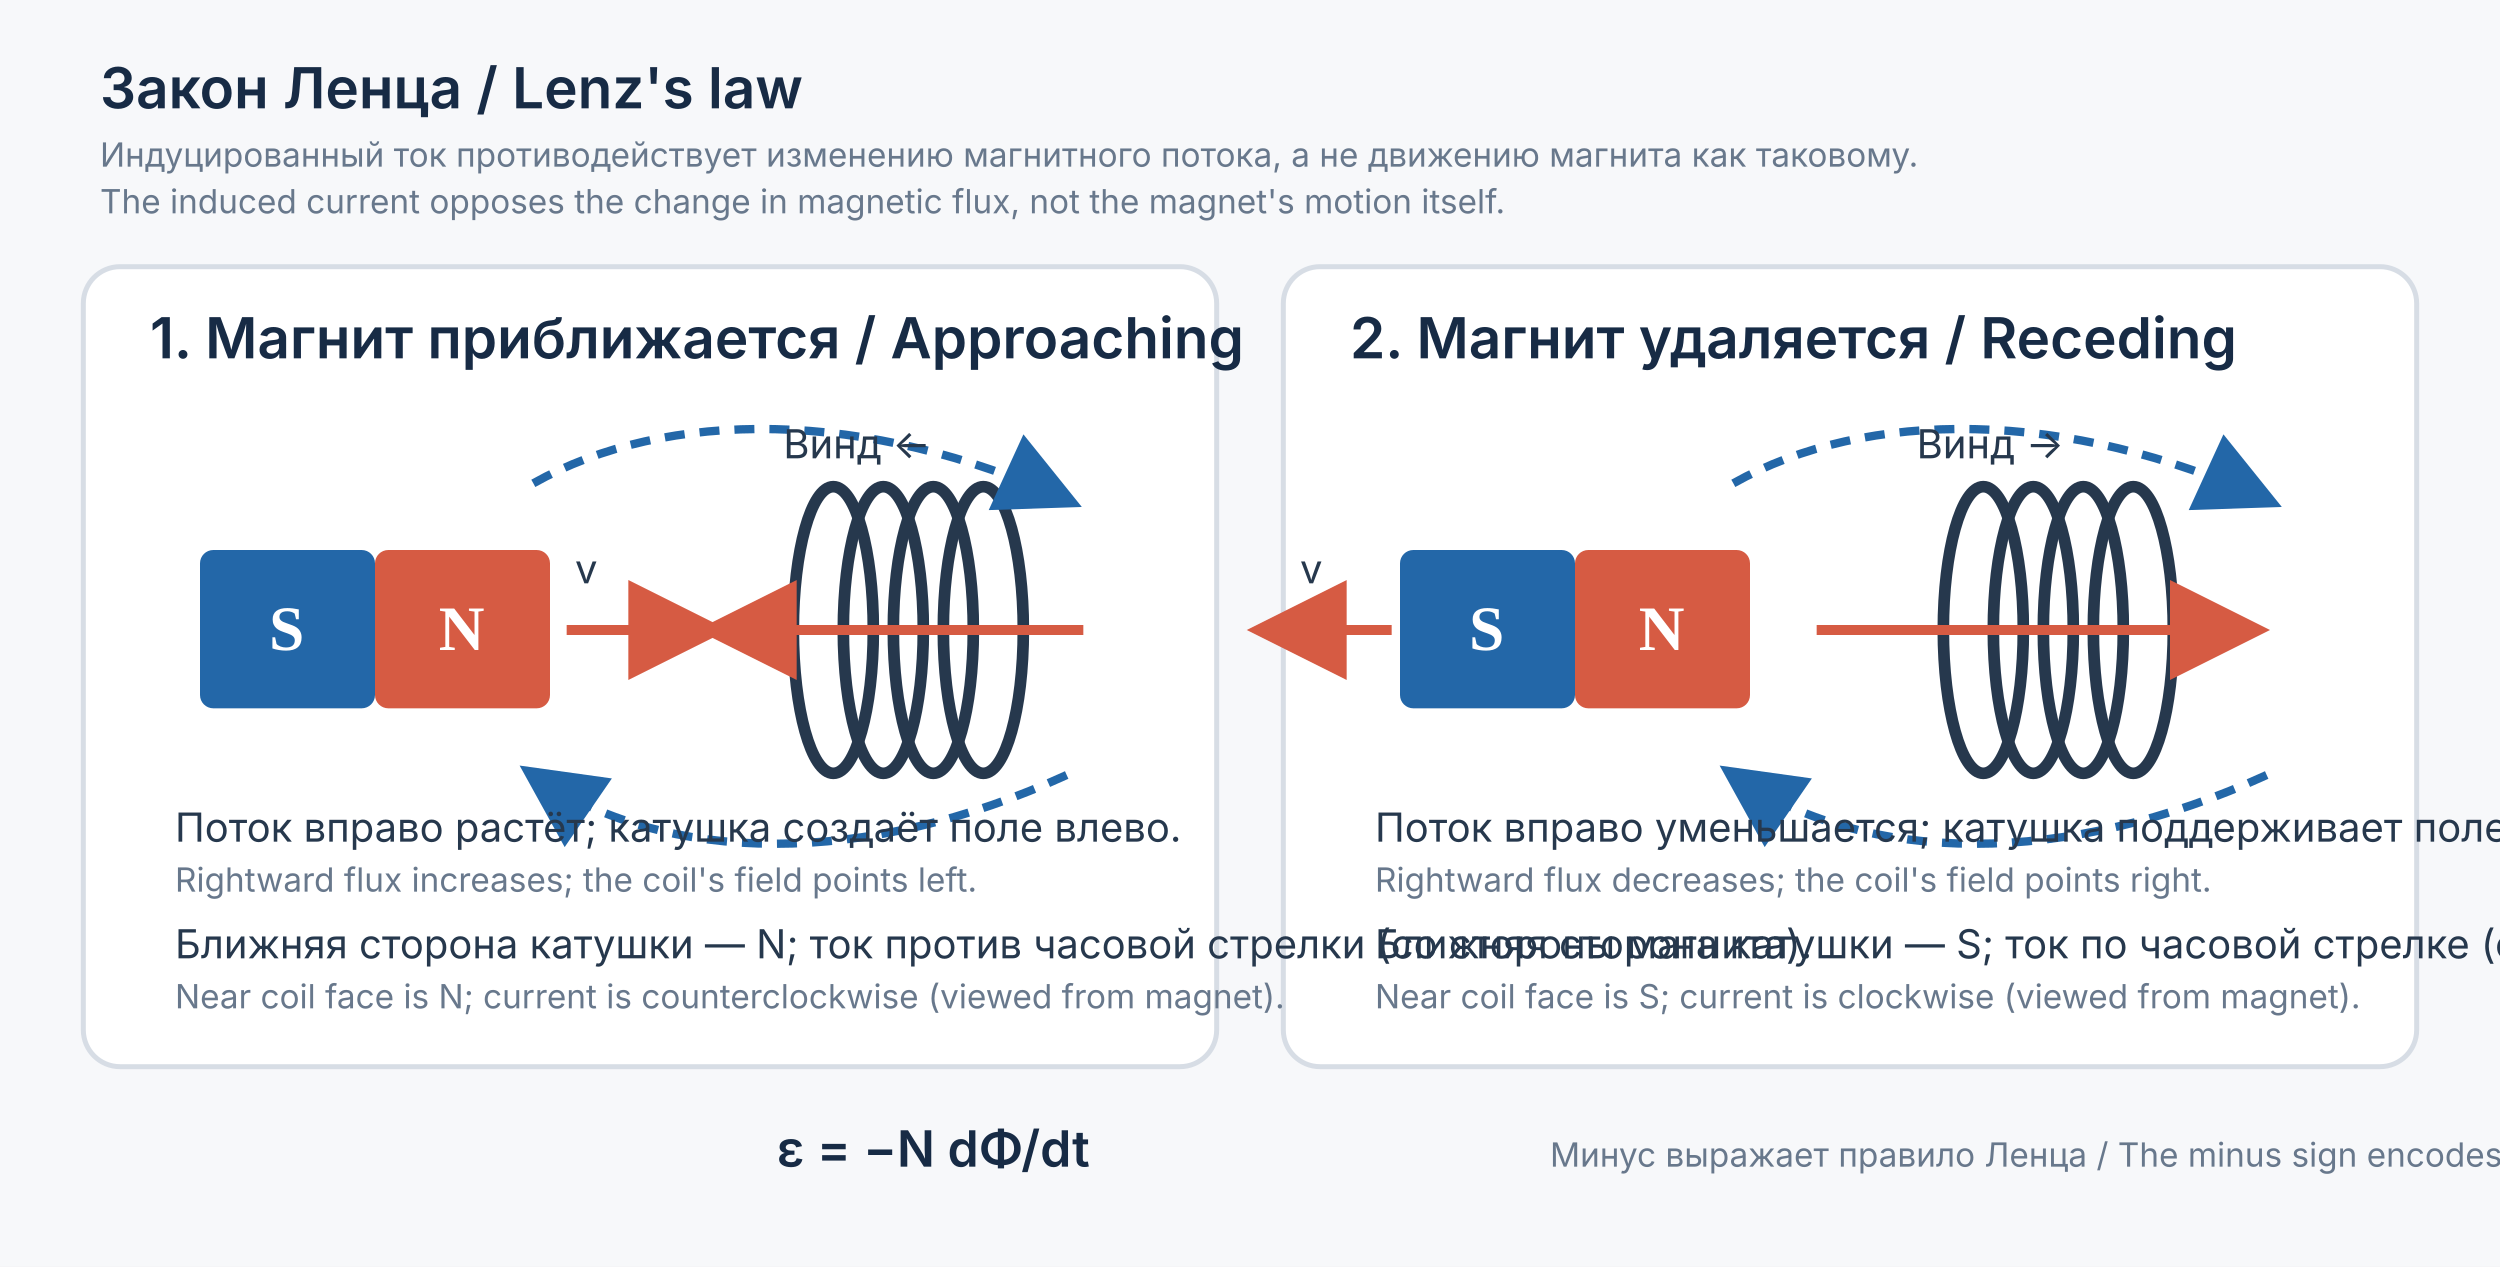
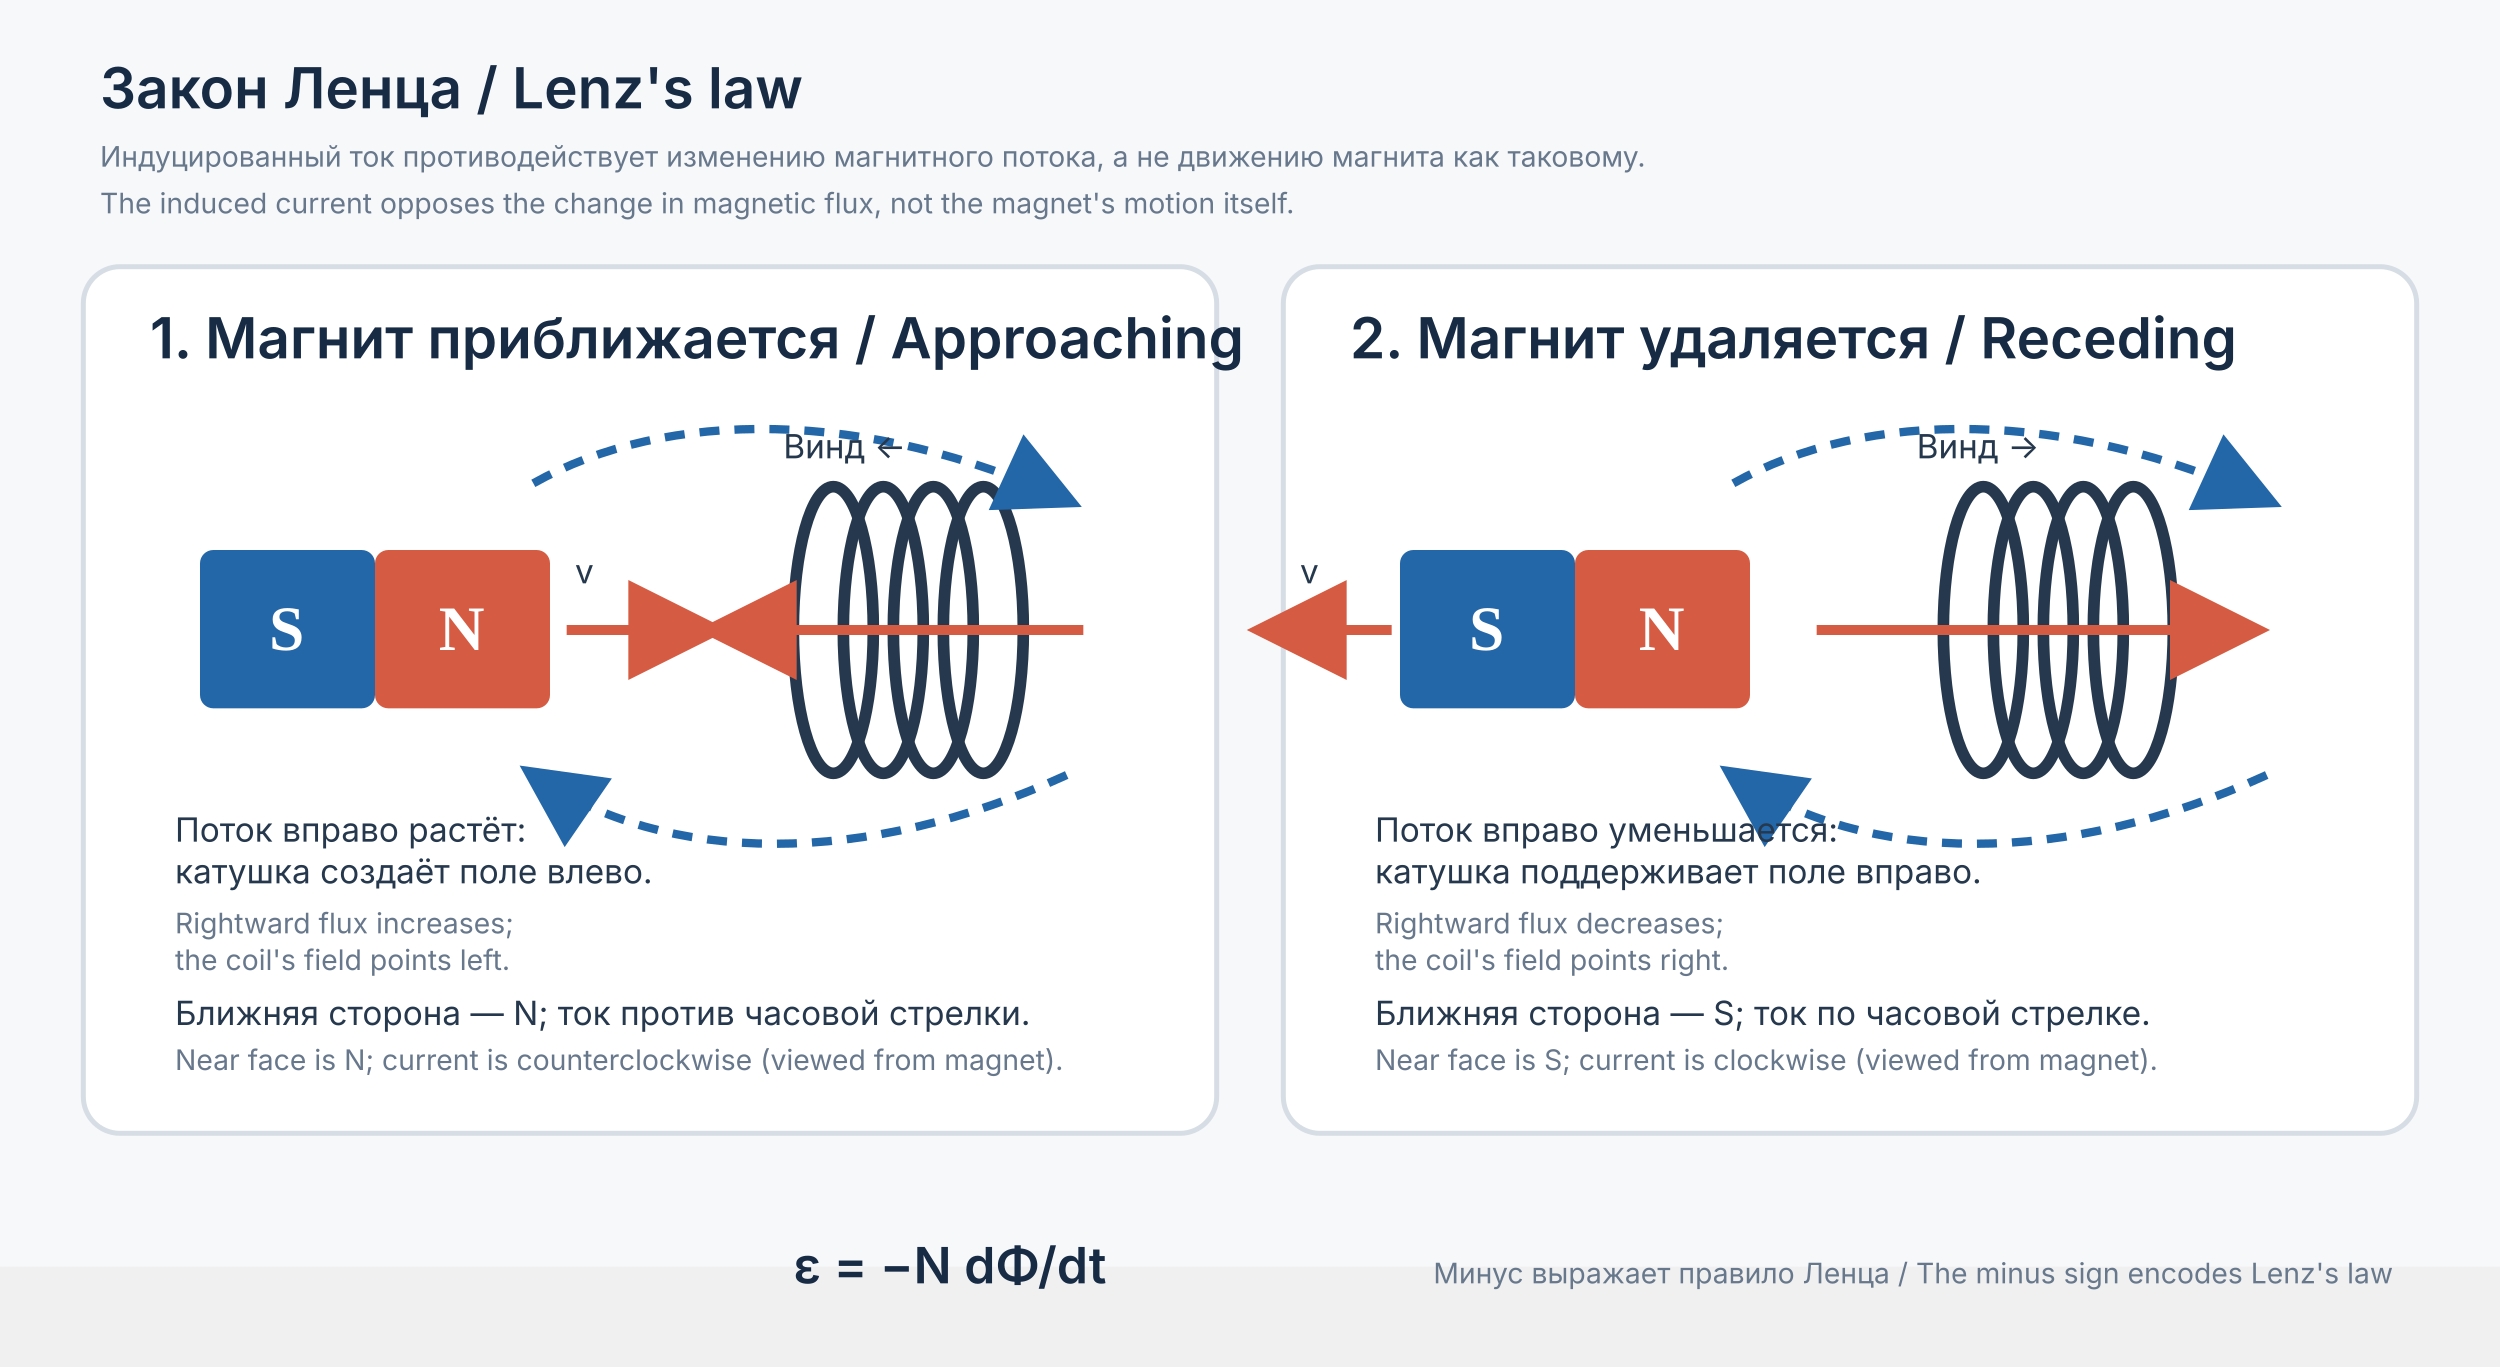
- <svg xmlns="http://www.w3.org/2000/svg" width="1500" height="760" viewBox="0 0 1500 760" role="img" aria-labelledby="t d">
+ <svg xmlns="http://www.w3.org/2000/svg" width="1500" height="820" viewBox="0 0 1500 820" role="img" aria-labelledby="t d">
  <defs>
    <marker id="red" markerWidth="10" markerHeight="10" refX="8" refY="5" orient="auto">
      <path d="M0 0L10 5L0 10Z" fill="#d65b43" />
    </marker>
    <marker id="blue" markerWidth="10" markerHeight="10" refX="8" refY="5" orient="auto">
      <path d="M0 0L10 5L0 10Z" fill="#2367a8" />
    </marker>
    <style>
- .bg{fill:#f7f8fa}.card{fill:#fff;stroke:#d7dde5;stroke-width:3}.h{font:600 34px Inter,Arial,sans-serif;fill:#172b45}.lab{font:24px Inter,Arial,sans-serif;fill:#26384d}.en{font:20px Inter,Arial,sans-serif;fill:#68788c}.formula{font:600 30px Inter,Arial,sans-serif;fill:#172b45}.magN{fill:#d65b43}.magS{fill:#2367a8}.coil{fill:none;stroke:#26384d;stroke-width:7}.ext{fill:none;stroke:#2367a8;stroke-width:5;stroke-dasharray:12 9;marker-end:url(#blue)}.ind{fill:none;stroke:#d65b43;stroke-width:6;marker-end:url(#red)}.motion{fill:none;stroke:#d65b43;stroke-width:6;marker-end:url(#red)}
+ .bg{fill:#f7f8fa}.card{fill:#fff;stroke:#d7dde5;stroke-width:3}.h{font:600 34px Inter,Arial,sans-serif;fill:#172b45}.lab{font:20px Inter,Arial,sans-serif;fill:#26384d}.en{font:17px Inter,Arial,sans-serif;fill:#68788c}.formula{font:600 30px Inter,Arial,sans-serif;fill:#172b45}.magN{fill:#d65b43}.magS{fill:#2367a8}.coil{fill:none;stroke:#26384d;stroke-width:7}.ext{fill:none;stroke:#2367a8;stroke-width:5;stroke-dasharray:12 9;marker-end:url(#blue)}.ind{fill:none;stroke:#d65b43;stroke-width:6;marker-end:url(#red)}.motion{fill:none;stroke:#d65b43;stroke-width:6;marker-end:url(#red)}
</style>
  </defs>
  <rect class="bg" width="1500" height="760" />
  <text class="h" x="60" y="65">Закон Ленца / Lenz's law</text>
  <text class="en" x="60" y="100">Индуцированный ток противодействует изменению магнитного потока, а не движению магнита как таковому.</text>
  <text class="en" x="60" y="128">The induced current opposes the change in magnetic flux, not the magnet's motion itself.</text>
-   <rect class="card" x="50" y="160" width="680" height="480" rx="22" />
-   <rect class="card" x="770" y="160" width="680" height="480" rx="22" />
+   <rect class="card" x="50" y="160" width="680" height="520" rx="22" />
+   <rect class="card" x="770" y="160" width="680" height="520" rx="22" />
  <text class="h" x="90" y="215">1. Магнит приближается / Approaching</text>
  <rect class="magS" x="120" y="330" width="105" height="95" rx="8" />
  <rect class="magN" x="225" y="330" width="105" height="95" rx="8" />
  <text x="172" y="390" font-size="38" text-anchor="middle" fill="#fff" font-weight="700">S</text>
  <text x="277" y="390" font-size="38" text-anchor="middle" fill="#fff" font-weight="700">N</text>
  <path d="M340 378 H425" class="motion" />
  <text class="lab" x="345" y="350">v</text>
  <g class="coil">
    <ellipse cx="500" cy="378" rx="24" ry="86" />
    <ellipse cx="530" cy="378" rx="24" ry="86" />
    <ellipse cx="560" cy="378" rx="24" ry="86" />
    <ellipse cx="590" cy="378" rx="24" ry="86" />
  </g>
  <path d="M320 290 C400 245 520 245 640 300" class="ext" />
  <path d="M640 465 C520 520 400 520 320 465" class="ext" />
  <path d="M650 378 H430" class="ind" />
  <text class="lab" x="470" y="275">Bинд ←</text>
-   <text class="lab" x="105" y="505">Поток вправо растёт; катушка создаёт поле влево.</text>
-   <text class="en" x="105" y="535">Rightward flux increases; the coil's field points left.</text>
-   <text class="lab" x="105" y="575">Ближняя сторона катушки — N; ток против часовой стрелки (со стороны магнита).</text>
-   <text class="en" x="105" y="605">Near coil face is N; current is counterclockwise (viewed from magnet).</text>
+   <text class="lab" x="105" y="505">Поток вправо растёт:</text>
+   <text class="lab" x="105" y="530">катушка создаёт поле влево.</text>
+   <text class="en" x="105" y="560">Rightward flux increases;</text>
+   <text class="en" x="105" y="582">the coil's field points left.</text>
+   <text class="lab" x="105" y="615">Ближняя сторона — N; ток против часовой стрелки.</text>
+   <text class="en" x="105" y="642">Near face is N; current is counterclockwise (viewed from magnet).</text>
  <text class="h" x="810" y="215">2. Магнит удаляется / Receding</text>
  <rect class="magS" x="840" y="330" width="105" height="95" rx="8" />
  <rect class="magN" x="945" y="330" width="105" height="95" rx="8" />
  <text x="892" y="390" font-size="38" text-anchor="middle" fill="#fff" font-weight="700">S</text>
  <text x="997" y="390" font-size="38" text-anchor="middle" fill="#fff" font-weight="700">N</text>
  <path d="M835 378 H760" class="motion" />
  <text class="lab" x="780" y="350">v</text>
  <g class="coil">
    <ellipse cx="1190" cy="378" rx="24" ry="86" />
    <ellipse cx="1220" cy="378" rx="24" ry="86" />
    <ellipse cx="1250" cy="378" rx="24" ry="86" />
    <ellipse cx="1280" cy="378" rx="24" ry="86" />
  </g>
  <path d="M1040 290 C1120 245 1240 245 1360 300" class="ext" />
  <path d="M1360 465 C1240 520 1120 520 1040 465" class="ext" />
  <path d="M1090 378 H1350" class="ind" />
  <text class="lab" x="1150" y="275">Bинд →</text>
-   <text class="lab" x="825" y="505">Поток вправо уменьшается; катушка поддерживает поле вправо.</text>
-   <text class="en" x="825" y="535">Rightward flux decreases; the coil's field points right.</text>
-   <text class="lab" x="825" y="575">Ближняя сторона катушки — S; ток по часовой стрелке (со стороны магнита).</text>
-   <text class="en" x="825" y="605">Near coil face is S; current is clockwise (viewed from magnet).</text>
-   <text class="formula" x="560" y="700" text-anchor="middle">ε = −N dΦ/dt</text>
-   <text class="en" x="930" y="700">Минус выражает правило Ленца / The minus sign encodes Lenz's law</text>
+   <text class="lab" x="825" y="505">Поток вправо уменьшается:</text>
+   <text class="lab" x="825" y="530">катушка поддерживает поле вправо.</text>
+   <text class="en" x="825" y="560">Rightward flux decreases;</text>
+   <text class="en" x="825" y="582">the coil's field points right.</text>
+   <text class="lab" x="825" y="615">Ближняя сторона — S; ток по часовой стрелке.</text>
+   <text class="en" x="825" y="642">Near face is S; current is clockwise (viewed from magnet).</text>
+   <text class="formula" x="570" y="770" text-anchor="middle">ε = −N dΦ/dt</text>
+   <text class="en" x="860" y="770">Минус выражает правило Ленца / The minus sign encodes Lenz's law</text>
</svg>
